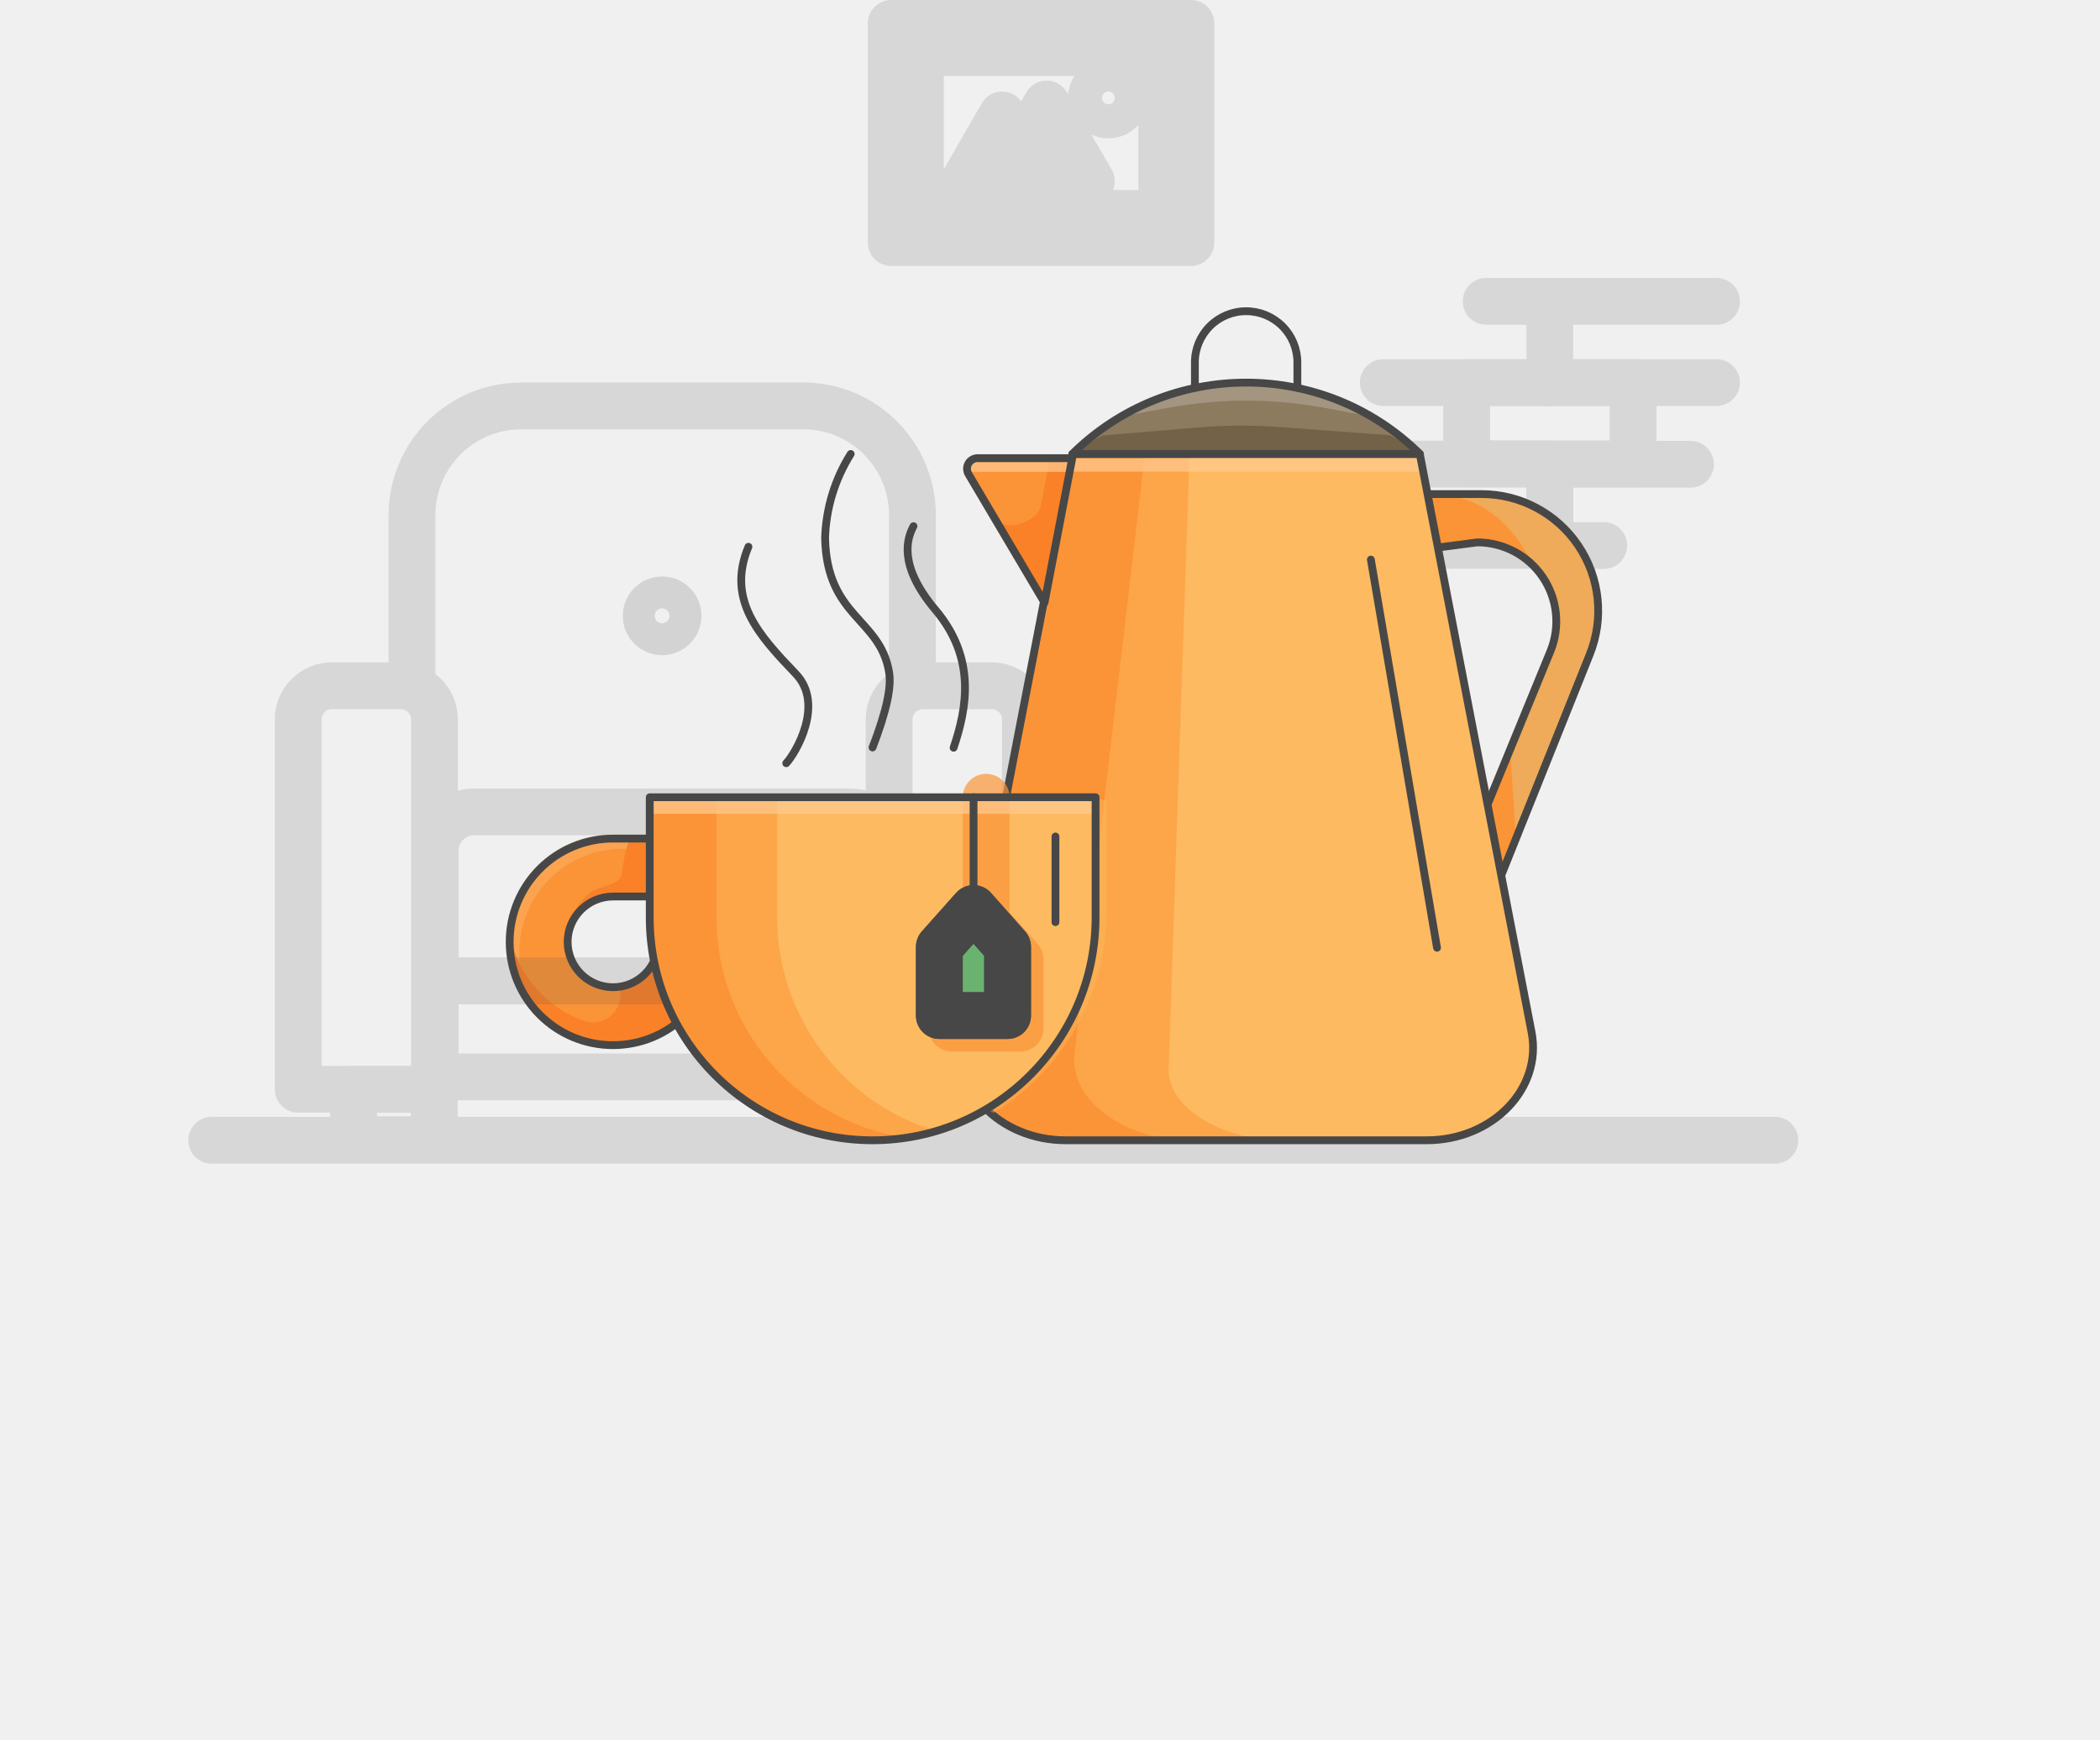
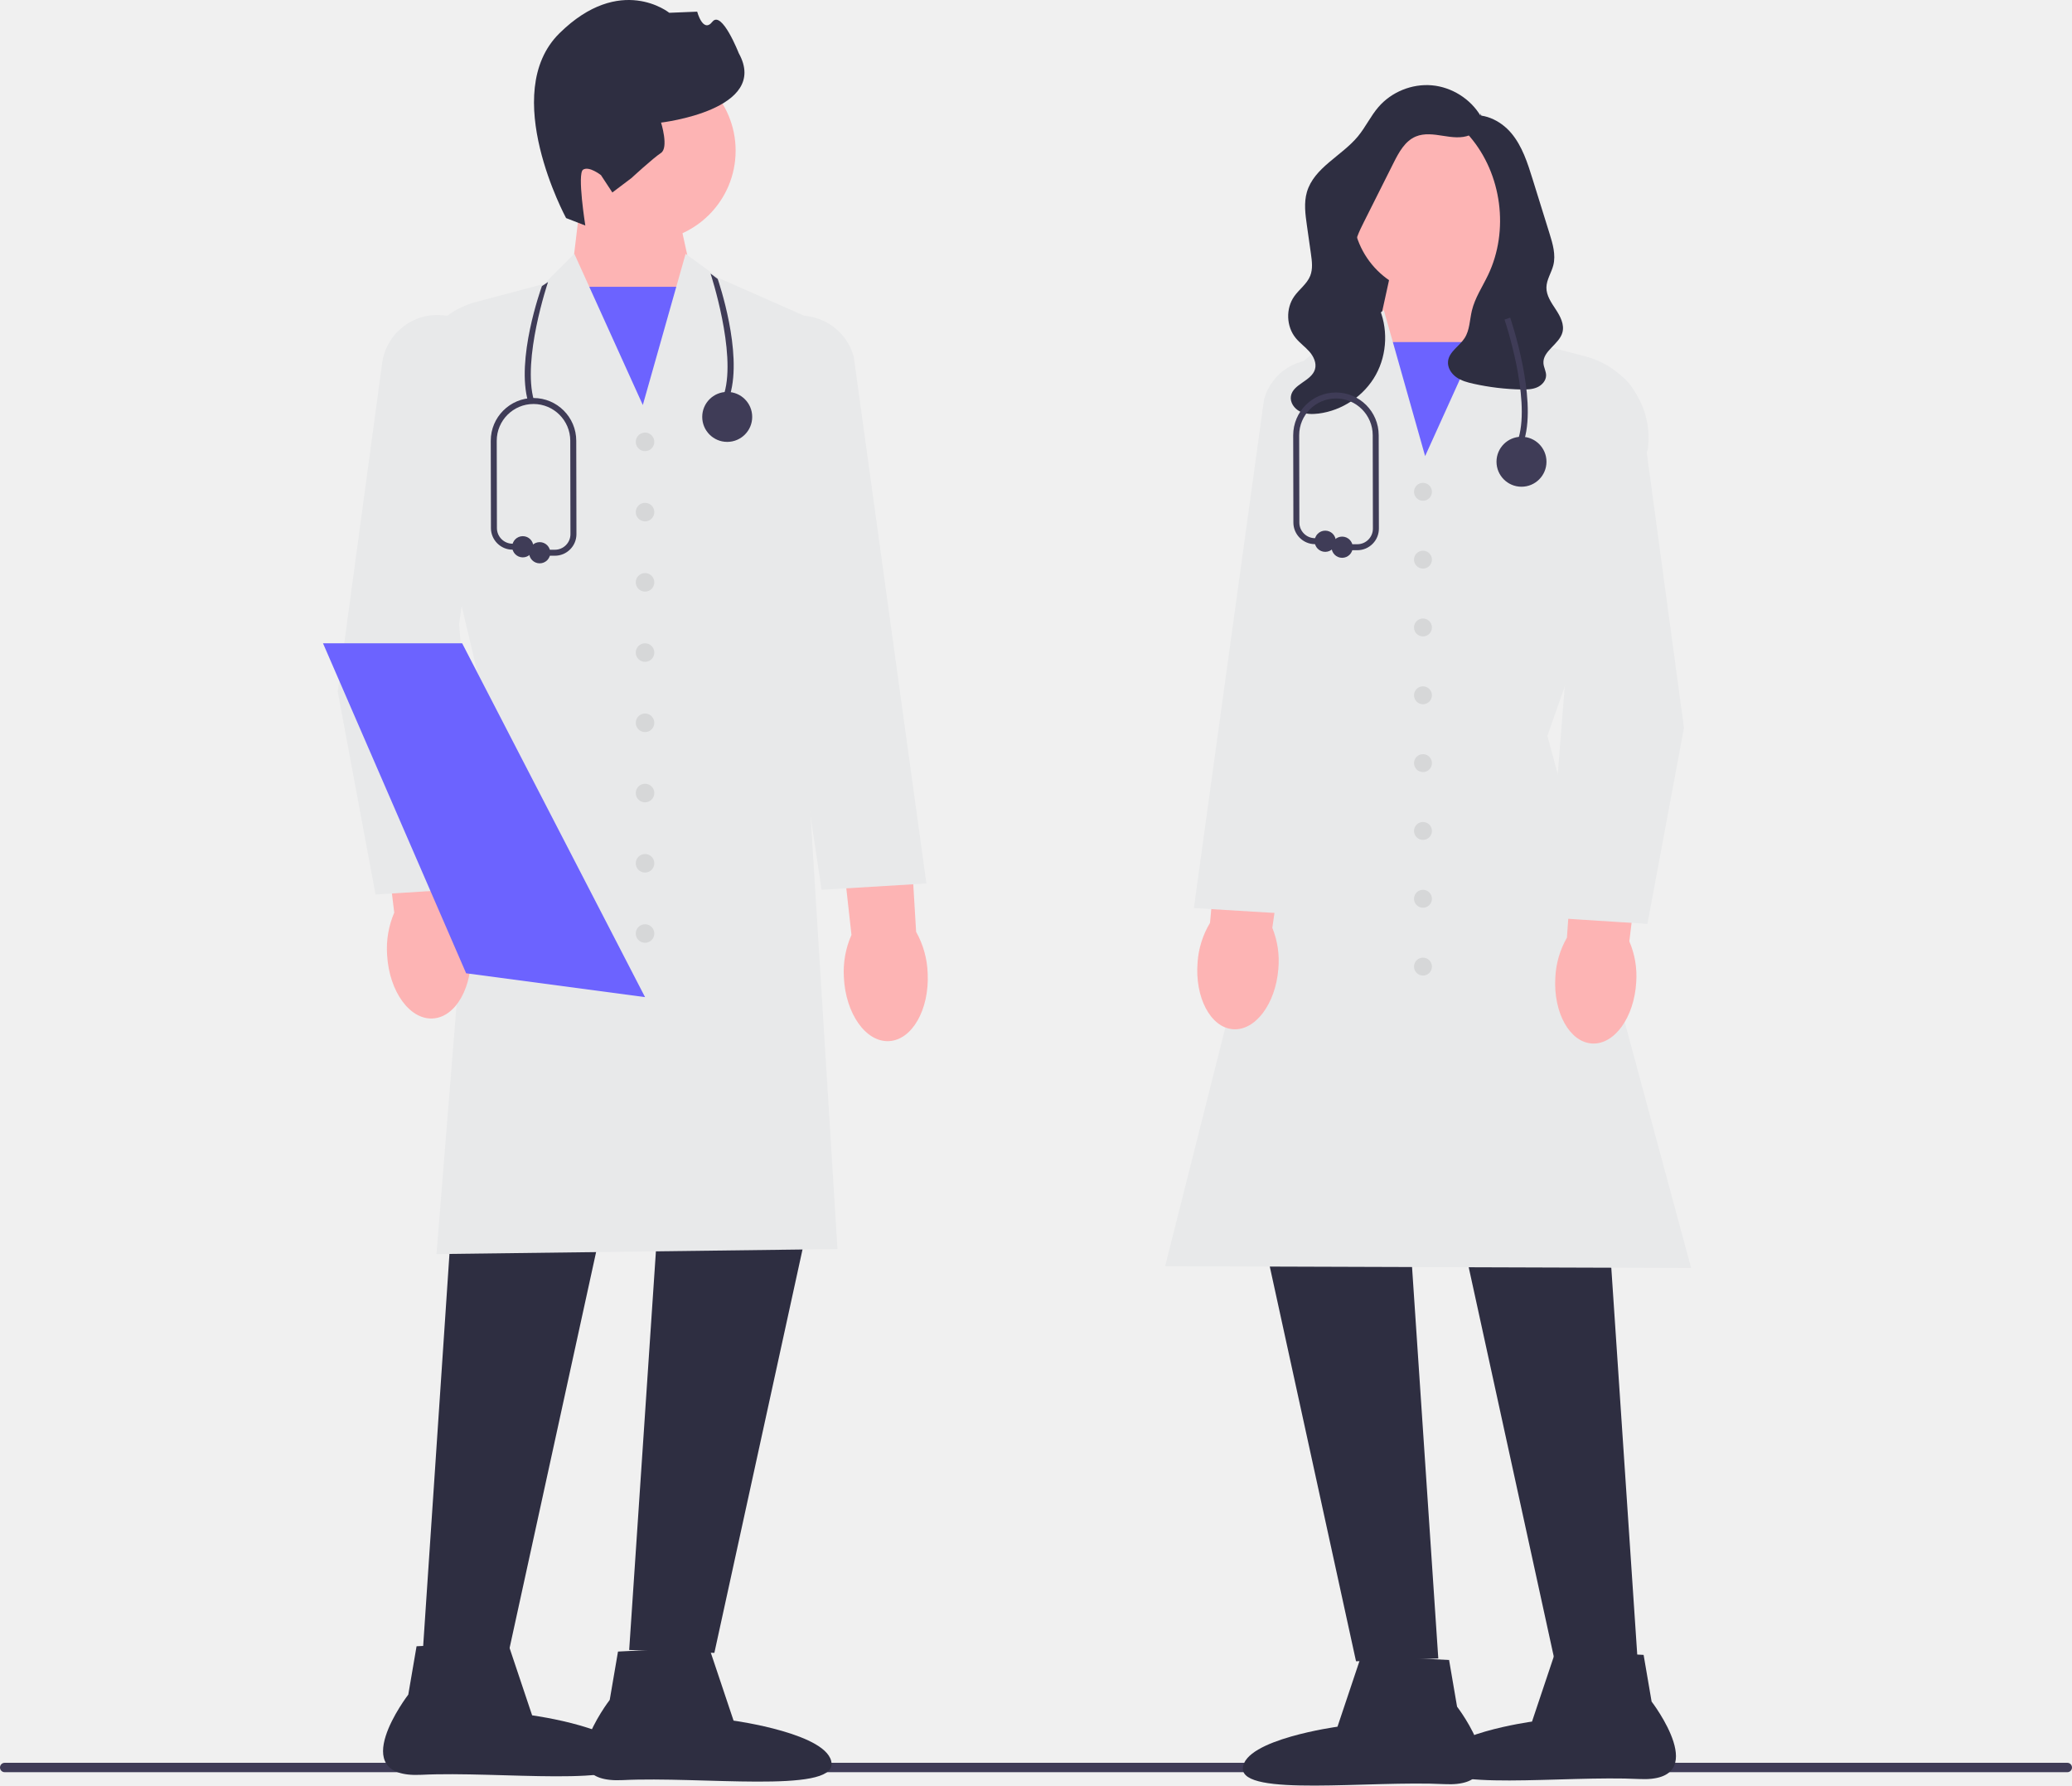
- <svg xmlns="http://www.w3.org/2000/svg" width="269.331" height="223.124" viewBox="0 0 269.331 223.124">
-   <g id="Groupe_336" data-name="Groupe 336" transform="translate(-448 -1504.02)">
-     <g id="day80-tea" transform="translate(448 1324.32)">
-       <path id="XMLID_34_" d="M269.331,1000h0Z" transform="translate(0 -597.176)" fill="#fff" />
-       <path id="XMLID_8_" d="M255.951,571A13.242,13.242,0,0,0,242.7,584.251h0A13.242,13.242,0,0,0,255.951,597.5h0A13.242,13.242,0,0,0,269.2,584.251V571Zm5.818,13.251a5.828,5.828,0,0,1-5.818,5.818h0a5.828,5.828,0,0,1-5.818-5.818h0a5.828,5.828,0,0,1,5.818-5.818h5.818Z" transform="translate(-177.333 -283.719)" fill="#fb9437" />
-       <path id="XMLID_22_" d="M255.951,571A13.242,13.242,0,0,0,242.7,584.251h0A13.242,13.242,0,0,0,255.951,597.5h0A13.242,13.242,0,0,0,269.2,584.251V571Zm5.818,13.251a5.828,5.828,0,0,1-5.818,5.818h0a5.828,5.828,0,0,1-5.818-5.818h0a5.828,5.828,0,0,1,5.818-5.818h5.818Z" transform="translate(-177.333 -283.719)" fill="#fb9437" />
-       <g id="XMLID_37_" transform="translate(65.097 286.742)" opacity="0.4">
-         <path id="XMLID_38_" d="M243.208,584.083h0a13.242,13.242,0,0,1,13.251-13.251H268.2V569H254.951A13.242,13.242,0,0,0,241.7,582.251h0a13.2,13.2,0,0,0,3.824,9.319A13.248,13.248,0,0,1,243.208,584.083Z" transform="translate(-241.7 -569)" fill="#ffcb92" opacity="0.7" />
-       </g>
-       <path id="XMLID_31_" d="M256.724,571h1.885c-.646,0-.916,1.077-1.508,4.606-.242,1.427-2.693,1.374-3.959,2.289a7.37,7.37,0,0,0-2.828,5.36l.081-.323c0,.458-.108-.431,0,0a5.8,5.8,0,0,1,5.252-4.471h6.222v5.818a5.834,5.834,0,0,1-5.036,5.764v.054a3.508,3.508,0,0,1-4.363,4.336c-5.09-1.616-9.13-6.572-9.615-11.447a10.815,10.815,0,0,0-.054,1.32h0a13.242,13.242,0,0,0,13.251,13.251h0a13.089,13.089,0,0,0,6.06-1.481h0c.162-.081.3-.162.458-.242h0a15.342,15.342,0,0,0,1.751-1.185h0a4.031,4.031,0,0,0,.35-.3c.027-.027.054-.054.081-.054.108-.108.215-.189.323-.3l.081-.081.323-.323a.589.589,0,0,1,.135-.108.71.71,0,0,0,.539-.485,1.76,1.76,0,0,1,.4-.646c.081-.108.135-.188.215-.3.054-.054.081-.135.135-.188.054-.081.135-.189.189-.269s.081-.135.135-.215.108-.188.162-.269a1.092,1.092,0,0,0,.135-.242,2.938,2.938,0,0,0,.215-.4c.054-.108.108-.215.189-.35.027-.081.081-.162.108-.242.054-.108.081-.189.135-.3.027-.081.081-.162.108-.242.054-.108.081-.215.135-.323l.081-.242a1.744,1.744,0,0,0,.108-.35,1.861,1.861,0,0,1,.081-.215c.054-.162.081-.323.135-.485,0-.027.027-.054.027-.108.054-.189.081-.377.135-.593a.458.458,0,0,0,.027-.188l.081-.4c0-.081.027-.162.027-.242.027-.135.027-.269.054-.4,0-.081.027-.162.027-.242,0-.135.027-.3.027-.431v-.189c0-.215.027-.431.027-.619V571Z" transform="translate(-177.406 -283.719)" fill="#fa8128" />
-       <path id="XMLID_20_" d="M255.951,571A13.242,13.242,0,0,0,242.7,584.251h0A13.242,13.242,0,0,0,255.951,597.5h0A13.242,13.242,0,0,0,269.2,584.251V571Zm5.818,13.251a5.828,5.828,0,0,1-5.818,5.818h0a5.828,5.828,0,0,1-5.818-5.818h0a5.828,5.828,0,0,1,5.818-5.818h5.818Z" transform="translate(-177.333 -283.719)" fill="none" stroke="#474747" stroke-linecap="round" stroke-linejoin="round" stroke-miterlimit="10" stroke-width="1" />
-       <g id="Groupe_335" data-name="Groupe 335">
-         <g id="XMLID_2_" transform="translate(27.148 182.7)" opacity="0.15">
-           <line id="XMLID_73_" x2="200.49" transform="translate(0 143.284)" fill="none" stroke="#474747" stroke-linecap="round" stroke-linejoin="round" stroke-miterlimit="10" stroke-width="6" />
-           <g id="XMLID_32_" transform="translate(11.096 49.072)">
-             <path id="XMLID_94_" d="M196.2,400.8v-21.9A14.012,14.012,0,0,1,210.205,364.9h36.171a14.012,14.012,0,0,1,14.005,14.005v22.112" transform="translate(-181.602 -364.9)" fill="none" stroke="#474747" stroke-linecap="round" stroke-linejoin="round" stroke-miterlimit="10" stroke-width="6" />
-             <path id="XMLID_88_" d="M440.88,549.965H423.4V502.509a4.322,4.322,0,0,1,4.309-4.309h8.861a4.322,4.322,0,0,1,4.309,4.309Z" transform="translate(-347.61 -462.298)" fill="none" stroke="#474747" stroke-linecap="round" stroke-linejoin="round" stroke-miterlimit="10" stroke-width="6" />
-             <rect id="XMLID_76_" width="10.342" height="6.464" transform="translate(75.79 87.667)" fill="none" stroke="#474747" stroke-linecap="round" stroke-linejoin="round" stroke-miterlimit="10" stroke-width="6" />
-             <rect id="XMLID_72_" width="10.342" height="6.464" transform="translate(7.11 87.667)" fill="none" stroke="#474747" stroke-linecap="round" stroke-linejoin="round" stroke-miterlimit="10" stroke-width="6" />
-             <path id="XMLID_70_" d="M159.48,549.965H142V502.509a4.322,4.322,0,0,1,4.309-4.309h8.861a4.322,4.322,0,0,1,4.309,4.309Z" transform="translate(-142 -462.298)" fill="none" stroke="#474747" stroke-linecap="round" stroke-linejoin="round" stroke-miterlimit="10" stroke-width="6" />
-             <path id="XMLID_65_" d="M207.2,579.981V563.31a5,5,0,0,1,5.01-5.01h48.237a5,5,0,0,1,5.01,5.01v16.672Z" transform="translate(-189.64 -506.211)" fill="none" stroke="#474747" stroke-linecap="round" stroke-linejoin="round" stroke-miterlimit="10" stroke-width="6" />
-             <rect id="XMLID_64_" width="58.229" height="12.308" transform="translate(17.56 73.77)" fill="none" stroke="#474747" stroke-linecap="round" stroke-linejoin="round" stroke-miterlimit="10" stroke-width="6" />
-             <circle id="XMLID_128_" cx="2.047" cy="2.047" r="2.047" transform="translate(44.628 24.886)" fill="none" stroke="#313031" stroke-linecap="round" stroke-linejoin="round" stroke-miterlimit="10" stroke-width="6" />
-           </g>
-           <rect id="XMLID_86_" width="38.433" height="28.118" transform="translate(87.155)" fill="none" stroke="#474747" stroke-linecap="round" stroke-linejoin="round" stroke-miterlimit="10" stroke-width="6" />
-           <rect id="XMLID_84_" width="30.946" height="20.631" transform="translate(90.899 3.744)" fill="none" stroke="#474747" stroke-linecap="round" stroke-linejoin="round" stroke-miterlimit="10" stroke-width="6" />
-           <path id="XMLID_83_" d="M459,234.811l4.9-8.511,4.9,8.511Z" transform="translate(-362.526 -214.557)" fill="none" stroke="#474747" stroke-linecap="round" stroke-linejoin="round" stroke-miterlimit="10" stroke-width="6" />
-           <path id="XMLID_82_" d="M486.3,226.756l3.259-5.656,5.737,9.911h-6.545" transform="translate(-382.473 -210.758)" fill="none" stroke="#474747" stroke-linecap="round" stroke-linejoin="round" stroke-miterlimit="10" stroke-width="6" />
-           <circle id="XMLID_81_" cx="2.182" cy="2.182" r="2.182" transform="translate(112.823 7.38)" fill="none" stroke="#474747" stroke-linecap="round" stroke-linejoin="round" stroke-miterlimit="10" stroke-width="6" />
-           <path id="XMLID_66_" d="M759.385,315.1H738v10.423h21.385" transform="translate(-566.382 -279.441)" fill="none" stroke="#474747" stroke-linecap="round" stroke-linejoin="round" stroke-miterlimit="10" stroke-width="6" />
-           <line id="XMLID_63_" x2="21.358" transform="translate(150.26 46.082)" fill="none" stroke="#474747" stroke-linecap="round" stroke-linejoin="round" stroke-miterlimit="10" stroke-width="6" />
-           <line id="XMLID_62_" x1="8.161" transform="translate(163.457 35.659)" fill="none" stroke="#474747" stroke-linecap="round" stroke-linejoin="round" stroke-miterlimit="10" stroke-width="6" />
-           <rect id="XMLID_60_" width="21.358" height="10.423" transform="translate(160.952 46.082)" fill="none" stroke="#474747" stroke-linecap="round" stroke-linejoin="round" stroke-miterlimit="10" stroke-width="6" />
-           <path id="XMLID_56_" d="M756.045,392.7H738v10.423h6.922" transform="translate(-566.382 -336.141)" fill="none" stroke="#474747" stroke-linecap="round" stroke-linejoin="round" stroke-miterlimit="10" stroke-width="6" />
-           <rect id="XMLID_53_" width="21.358" height="10.423" transform="translate(150.26 56.533)" fill="none" stroke="#474747" stroke-linecap="round" stroke-linejoin="round" stroke-miterlimit="10" stroke-width="6" />
-         </g>
-         <g id="XMLID_39_" transform="translate(120.65 219.625)">
-           <path id="XMLID_4_" d="M684.749,406.9H677.1l1.347,6.949,5.764-.754a10.134,10.134,0,0,1,9.4,13.9l-8.592,20.954,1.751,9.13,11.851-29.6A14.97,14.97,0,0,0,684.749,406.9Z" transform="translate(-615.387 -383.441)" fill="#efab59" />
-           <path id="XMLID_55_" d="M680.289,407.286s8.107-1.185,13.036,9.023c-3.286-2.208-6.949-3.663-12.928-2.208C679.05,407.151,680.289,407.286,680.289,407.286Z" transform="translate(-617.337 -383.692)" fill="#fb9437" />
-           <path id="XMLID_52_" d="M708.14,527.7l.754,11.662-2.5,5.225-2.289-8.646Z" transform="translate(-635.115 -471.706)" fill="#fb9437" />
-           <path id="XMLID_43_" d="M684.749,406.9H677.1l1.347,6.949,5.764-.754a10.134,10.134,0,0,1,9.4,13.9l-8.592,20.954,1.751,9.13,11.851-29.6A14.97,14.97,0,0,0,684.749,406.9Z" transform="translate(-615.387 -383.441)" fill="none" stroke="#474747" stroke-linecap="round" stroke-linejoin="round" stroke-miterlimit="10" stroke-width="1" />
-           <path id="XMLID_40_" d="M516.742,475.844h-46.3c-8.457,0-14.867-6.626-13.467-13.9L471.306,387.8h44.547l14.328,74.147C531.609,469.219,525.172,475.844,516.742,475.844Z" transform="translate(-454.409 -369.486)" fill="#fdba61" />
-           <path id="XMLID_41_" d="M516.742,475.844h-46.3c-8.457,0-14.867-6.626-13.467-13.9L471.306,387.8h44.547l14.328,74.147C531.609,469.219,525.172,475.844,516.742,475.844Z" transform="translate(-454.409 -369.486)" fill="#fdba61" />
-           <path id="XMLID_42_" d="M516.742,475.844h-46.3c-8.457,0-14.867-6.626-13.467-13.9L471.306,387.8h44.547l14.328,74.147C531.609,469.219,525.172,475.844,516.742,475.844Z" transform="translate(-454.409 -369.486)" fill="#fdba61" />
-           <path id="XMLID_48_" d="M483.568,466.787l2.451-72.208.215-6.679H471.206l-14.328,74.147c-1.4,7.272,5.01,13.9,13.467,13.9h27.822C490.382,475.917,483.406,471.716,483.568,466.787Z" transform="translate(-454.336 -369.559)" fill="#fca649" />
-           <path id="XMLID_46_" d="M471.575,464.848,480.6,387.9h-9.292l-14.328,74.147c-1.4,7.272,5.01,13.9,13.466,13.9h16C477.985,475.917,470.875,470.746,471.575,464.848Z" transform="translate(-454.409 -369.559)" fill="#fb9437" />
-           <rect id="XMLID_50_" width="45.005" height="1.724" transform="translate(16.87 18.853)" fill="#ffcb92" opacity="0.7" />
-           <path id="XMLID_3_" d="M516.742,475.844h-46.3c-8.457,0-14.867-6.626-13.467-13.9L471.306,387.8h44.547l14.328,74.147C531.609,469.219,525.172,475.844,516.742,475.844Z" transform="translate(-454.409 -369.486)" fill="none" stroke="#474747" stroke-linecap="round" stroke-linejoin="round" stroke-miterlimit="10" stroke-width="1" />
-           <path id="XMLID_44_" d="M555.2,362.957a31.733,31.733,0,0,0-44.6,0Z" transform="translate(-493.73 -344.643)" fill="#8c7b5f" />
-           <path id="XMLID_49_" d="M555.2,362.957a31.733,31.733,0,0,0-44.6,0Z" transform="translate(-493.73 -344.643)" fill="#8c7b5f" />
-           <path id="XMLID_54_" d="M510.6,377.942h44.6a29,29,0,0,0-3.851-2.4l-14.086-1.05a65.792,65.792,0,0,0-10.558.054l-12.255,1.023A32.774,32.774,0,0,0,510.6,377.942Z" transform="translate(-493.73 -359.628)" fill="#736247" />
-           <g id="XMLID_47_" transform="translate(23.818 8.914)" opacity="0.2">
-             <path id="Tracé_56" data-name="Tracé 56" d="M567.1,357.1c.027.754-6.652-1.7-15.352-1.643-8.7-.054-15.379,2.4-15.352,1.643-.027-.646,6.653-4.255,15.352-4.2C560.451,352.845,567.157,356.454,567.1,357.1Z" transform="translate(-536.4 -352.898)" fill="#fff" />
-           </g>
-           <path id="XMLID_7_" d="M555.2,362.957a31.733,31.733,0,0,0-44.6,0Z" transform="translate(-493.73 -344.643)" fill="none" stroke="#474747" stroke-linecap="round" stroke-linejoin="round" stroke-miterlimit="10" stroke-width="1" />
-           <path id="XMLID_45_" d="M470.423,408.33l-9.75-16.483a1.354,1.354,0,0,1,1.158-2.047h12.147Z" transform="translate(-457.109 -370.947)" fill="#fb9437" />
-           <path id="XMLID_51_" d="M470.861,389.727l-1.185,6.141c-.377,1.966-4.525,3.447-5.548,1.7l-3.07-5.656c-1.05,0-1.158-1.077-.619-.162l9.75,16.483,3.555-18.53h-2.882Z" transform="translate(-456.846 -370.874)" fill="#fa8128" />
-           <path id="XMLID_58_" d="M460.714,391.137l.458.485H473.48l.539-1.724H461.872C460.849,389.871,460.2,390.571,460.714,391.137Z" transform="translate(-457.15 -371.018)" fill="#ffcb92" opacity="0.7" />
-           <path id="XMLID_5_" d="M470.423,408.33l-9.75-16.483a1.354,1.354,0,0,1,1.158-2.047h12.147Z" transform="translate(-457.109 -370.947)" fill="none" stroke="#474747" stroke-linecap="round" stroke-linejoin="round" stroke-miterlimit="10" stroke-width="1" />
-           <path id="XMLID_6_" d="M569,329.631v-3.259a6.563,6.563,0,0,1,6.572-6.572h0a6.563,6.563,0,0,1,6.572,6.572v3.259" transform="translate(-536.402 -319.8)" fill="none" stroke="#474747" stroke-linecap="round" stroke-linejoin="round" stroke-miterlimit="10" stroke-width="1" />
-           <line id="XMLID_35_" x2="8.484" y2="49.799" transform="translate(55.168 31.862)" fill="none" stroke="#474747" stroke-linecap="round" stroke-linejoin="round" stroke-miterlimit="10" stroke-width="1" />
-           <path id="XMLID_57_" d="M453.981,552.527l-5.818,28.522c-1,4.821,1.858,9.346,6.572,11.608a30.264,30.264,0,0,0,14.49-25.533V552.5l-15.244.027Z" transform="translate(-447.965 -489.827)" fill="#fdba61" opacity="0.4" />
-         </g>
-         <path id="XMLID_11_" d="M337.976,595.309h0A28.575,28.575,0,0,1,309.4,566.733V551.3h57.179v15.433A28.6,28.6,0,0,1,337.976,595.309Z" transform="translate(-226.069 -269.325)" fill="#fdba61" />
-       </g>
-       <g id="XMLID_29_" transform="translate(122.088 281.975)" opacity="0.7">
-         <path id="XMLID_28_" d="M462.053,624.036H453.3v-8.807l4.39-4.929,4.363,4.929Z" transform="translate(-453.3 -594.41)" fill="#a9a9a9" stroke="#fb9437" stroke-linecap="round" stroke-linejoin="round" stroke-miterlimit="10" stroke-width="6" />
-         <line id="XMLID_27_" y2="15.891" transform="translate(4.39 0)" fill="none" stroke="#fb9437" stroke-linecap="round" stroke-linejoin="round" stroke-miterlimit="10" stroke-width="6" />
-       </g>
-       <path id="XMLID_26_" d="M325.675,566.733V551.3H309.3v15.433a28.575,28.575,0,0,0,28.576,28.576h0a28.255,28.255,0,0,0,8.188-1.185A28.637,28.637,0,0,1,325.675,566.733Z" transform="translate(-225.996 -269.325)" fill="#fca649" />
-       <path id="XMLID_25_" d="M317.965,566.733V551.3H309.4v15.433a28.575,28.575,0,0,0,28.576,28.576h0a28.124,28.124,0,0,0,4.282-.323A28.575,28.575,0,0,1,317.965,566.733Z" transform="translate(-226.069 -269.325)" fill="#fb9437" />
-       <rect id="XMLID_30_" width="57.179" height="1.912" transform="translate(83.331 282.191)" fill="#ffcb92" opacity="0.7" />
-       <path id="XMLID_1_" d="M337.976,595.309h0A28.575,28.575,0,0,1,309.4,566.733V551.3h57.179v15.433A28.6,28.6,0,0,1,337.976,595.309Z" transform="translate(-226.069 -269.325)" fill="none" stroke="#474747" stroke-linecap="round" stroke-linejoin="round" stroke-miterlimit="10" stroke-width="1" />
-       <path id="XMLID_21_" d="M456.053,618.036H447.3v-8.807l4.39-4.929,4.363,4.929Z" transform="translate(-326.828 -308.05)" fill="#d51c29" />
-       <path id="XMLID_9_" d="M456.053,618.036H447.3v-8.807l4.39-4.929,4.363,4.929Z" transform="translate(-326.828 -308.05)" fill="#6ab36f" stroke="#474747" stroke-linecap="round" stroke-linejoin="round" stroke-miterlimit="10" stroke-width="6" />
-       <path id="XMLID_36_" d="M448.916,610.845l4.282-4.821L451.69,604.3l-4.39,4.929v8.807h1.616Z" transform="translate(-326.828 -308.05)" fill="#88ce8e" />
-       <line id="XMLID_12_" y2="14.275" transform="translate(124.862 281.975)" fill="none" stroke="#474747" stroke-linecap="round" stroke-linejoin="round" stroke-miterlimit="10" stroke-width="1" />
-       <path id="XMLID_13_" d="M396.181,387.8a21.553,21.553,0,0,0-3.286,10.773c.215,10.235,7.083,10.262,8.215,17.264.3,1.858-.3,4.848-2.128,9.615" transform="translate(-287.075 -149.86)" fill="none" stroke="#474747" stroke-linecap="round" stroke-linejoin="round" stroke-miterlimit="10" stroke-width="1" />
-       <path id="XMLID_14_" d="M432.937,422.2c-.781,1.454-2.074,4.929,2.8,10.719,5.279,6.248,4.04,12.659,2.343,17.7" transform="translate(-315.778 -174.995)" fill="none" stroke="#474747" stroke-linecap="round" stroke-linejoin="round" stroke-miterlimit="10" stroke-width="1" />
-       <path id="XMLID_15_" d="M353.887,432c-2.855,6.841,1.374,11.393,6.087,16.321,3.69,3.878-.027,10.154-1.239,11.447" transform="translate(-257.897 -182.156)" fill="none" stroke="#474747" stroke-linecap="round" stroke-linejoin="round" stroke-miterlimit="10" stroke-width="1" />
-       <line id="XMLID_16_" y2="10.989" transform="translate(135.366 287.012)" fill="none" stroke="#474747" stroke-linecap="round" stroke-linejoin="round" stroke-miterlimit="10" stroke-width="1" />
-       <path id="XMLID_33_" d="M456.053,618.036H447.3v-8.807l4.39-4.929,4.363,4.929Z" transform="translate(-326.828 -308.05)" fill="none" stroke="#474747" stroke-linecap="round" stroke-linejoin="round" stroke-miterlimit="10" stroke-width="6" />
-     </g>
+ <svg xmlns="http://www.w3.org/2000/svg" width="692.68" height="596.951" viewBox="0 0 692.68 596.951">
+   <path d="m0,590.905c0,.871.7,1.571,1.571,1.571h689.538c.871,0,1.571-.7,1.571-1.571,0-.871-.7-1.571-1.571-1.571H1.571c-.871,0-1.571.7-1.571,1.571Z" fill="#3f3c57" />
+   <g>
+     <polygon points="224.976 63.441 232.475 97.658 216.525 145.285 190.829 94.114 194.394 64.427 224.976 63.441" fill="#fdb4b4" />
+     <rect x="189.5" y="95.886" width="44.368" height="53.608" fill="#6c63ff" />
+     <circle cx="215.623" cy="50.376" r="30.3" fill="#fdb4b4" />
+     <path d="m189.248,72.908s-22.586-41.712-2.222-61.786c20.364-20.073,36.711-6.846,36.711-6.846l9.335-.377s1.947,7.346,5.086,3.369,8.812,10.506,8.812,10.506c10.529,18.962-25.971,23.21-25.971,23.21,0,0,2.636,8.396-.043,10.154s-9.837,8.373-9.837,8.373l-6.407,4.839-3.807-5.801s-3.977-3.139-5.986-1.821.755,18.67.755,18.67l-6.426-2.49 0-0s0,0,0,0Z" fill="#2e2e41" />
+     <polygon points="152.898 379.779 141.314 552.583 169.792 553.548 207.442 381.227 152.898 379.779" fill="#2e2e41" />
+     <polygon points="221.923 378.814 210.339 551.617 238.817 552.583 276.467 380.262 221.923 378.814" fill="#2e2e41" />
+     <path d="m145.922,419.26l15.161-188.208-23.25-98.004c-2.004-14.568,7.175-28.353,21.342-32.112l22.75-6.036,10.069-10.07,22.903,50.578,14.304-50.54,11.156,8.113,33.086,14.597-.015.342-5.307,118.388,11.847,191.274-.525.007-133.521,1.669v-0Z" fill="#e8e9ea" />
+     <path d="m236.989,550.619l8.246,24.617s32.261,4.386,32.763,14.374-43.844,4.206-69.811,5.511-4.352-26.815-4.352-26.815l2.767-16.159,30.387-1.527h0v-0Z" fill="#2e2e41" />
+     <path d="m169.646,548.847l8.246,24.617s32.261,4.386,32.763,14.374-43.844,4.206-69.811,5.511-4.352-26.815-4.352-26.815l2.767-16.159,30.387-1.527h-0Z" fill="#2e2e41" />
+     <path id="uuid-2a99fb06-c611-4846-a9cf-67468c4aeefc-517" d="m129.415,319.305c-.35-4.854.468-9.72,2.386-14.193l-6.154-50.486,24.108-2.226,3.646,51.452c2.423,4.218,3.8,8.956,4.017,13.816.709,12.156-4.985,22.373-12.719,22.824s-14.577-9.034-15.284-21.186h0l-0-0.0 0-0Z" fill="#fdb4b4" />
+     <path id="uuid-a83e19fb-8297-4073-aac4-48fd1880d45d-518" d="m282.111,326.715c-.297-4.857.574-9.715,2.54-14.166l-5.604-50.55,24.131-1.963,3.085,51.488c2.377,4.245,3.702,8.997,3.866,13.859.576,12.164-5.229,22.317-12.967,22.684s-14.478-9.193-15.052-21.352h0l-0-0v-0Z" fill="#fdb4b4" />
+     <path d="m125.547,299.058l-.082-.436-12.564-67.415,14.846-109.777c1.325-9.801,10.076-16.861,19.945-16.072,5.154.413,9.778,2.857,13.021,6.884,3.243,4.027,4.646,9.066,3.951,14.189l-11.174,82.332,7.035,88.062s-34.979,2.233-34.979,2.233Z" fill="#e8e9ea" />
+     <path d="m274.665,297.476l-25.261-168.621c-1.313-4.944-.544-10.119,2.175-14.516s7.006-7.395,12.069-8.442c9.687-2.003,19.252,3.918,21.781,13.479l24.268,175.983-35.032,2.118v-0Z" fill="#e8e9ea" />
+     <circle cx="215.639" cy="147.722" r="3.101" fill="#d6d7d8" />
+     <circle cx="215.639" cy="171.203" r="3.101" fill="#d6d7d8" />
+     <circle cx="215.639" cy="194.684" r="3.101" fill="#d6d7d8" />
+     <circle cx="215.639" cy="218.165" r="3.101" fill="#d6d7d8" />
+     <circle cx="215.639" cy="241.647" r="3.101" fill="#d6d7d8" />
+     <circle cx="215.639" cy="265.128" r="3.101" fill="#d6d7d8" />
+     <circle cx="215.639" cy="288.609" r="3.101" fill="#d6d7d8" />
+     <circle cx="215.639" cy="312.09" r="3.101" fill="#d6d7d8" />
+     <polygon points="215.643 333.356 156.963 325.536 155.833 325.386 125.843 256.236 107.983 215.066 154.503 215.066 215.643 333.356" fill="#6c63ff" />
  </g>
+   <g>
+     <polygon points="450.918 70.964 488.226 50.526 488.226 108.92 445.079 108.92 450.918 70.964" fill="#2e2e41" />
+     <polygon points="496.224 83.983 499.667 112.651 474.853 162.066 459.451 116.074 466.692 83.031 496.224 83.983" fill="#fdb4b4" />
+     <rect x="458.105" y="114.362" width="42.846" height="51.769" fill="#6c63ff" />
+     <polygon points="536.296 388.514 547.484 555.388 519.982 556.32 483.624 389.913 536.296 388.514" fill="#2e2e41" />
+     <polygon points="469.64 387.582 480.827 554.456 453.326 555.388 416.967 388.98 469.64 387.582" fill="#2e2e41" />
+     <path d="m565.352,423.907l-.655-.002-175.198-.572.157-.62,45.043-178.461-11.283-90.063c-2.138-17.066,6.998-33.197,22.733-40.139l5.681-2.506,10.792-7.848,13.806,48.784,22.108-48.822,9.739,9.738,21.964,5.828c13.69,3.632,22.56,16.952,20.631,30.983l-.023.098-33.542,95.709,48.048,177.894Z" fill="#e8e9ea" />
+     <path d="m455.091,553.492l29.344,1.475,2.672,15.605s20.874,27.156-4.202,25.895-67.901,4.323-67.416-5.322,31.639-13.88,31.639-13.88l7.963-23.772h0l0-0Z" fill="#2e2e41" />
+     <path d="m520.123,551.781l29.344,1.475,2.672,15.605s20.874,27.156-4.202,25.895-67.901,4.323-67.416-5.322,31.639-13.88,31.639-13.88l7.963-23.772h0v-0Z" fill="#2e2e41" />
+     <path id="uuid-3bc2e7c3-8a4e-432b-b93d-ff096d796d3b-519" d="m546.995,328.404h0c-.683,11.735-7.292,20.895-14.76,20.459-7.468-.436-12.967-10.301-12.282-22.041.209-4.693,1.539-9.268,3.879-13.342l3.521-49.686,23.281,2.149-5.943,48.754c1.852,4.319,2.642,9.019,2.304,13.706v0Z" fill="#fdb4b4" />
+     <path id="uuid-a34cbb18-fa14-4c0b-8260-87fab6b8d9f9-520" d="m427.356,323.941h0c-.933,11.718-7.735,20.735-15.192,20.141s-12.745-10.575-11.81-22.297c.309-4.688,1.736-9.233,4.162-13.256l4.578-49.6,23.23,2.645-6.98,48.616c1.759,4.358,2.449,9.073,2.012,13.752l-0.0 0h0Z" fill="#fdb4b4" />
+     <path d="m550.744,308.87l-33.812-2.158.041-.507,6.754-84.549-10.789-79.504c-.673-4.952.684-9.823,3.818-13.715,3.135-3.893,7.604-6.255,12.587-6.654h0c9.539-.752,17.997,6.062,19.278,15.535l14.337,106.013-.015.079-12.2,65.46Z" fill="#e8e9ea" />
+     <path d="m432.985,305.631l-33.865-2.047.074-.535,23.353-169.37c2.456-9.302,11.706-15.024,21.065-13.088,4.895,1.012,9.037,3.91,11.666,8.161s3.372,9.251,2.092,14.083l-24.385,162.797Z" fill="#e8e9ea" />
+     <circle cx="475.708" cy="164.419" r="2.995" fill="#d6d7d8" />
+     <circle cx="475.708" cy="187.095" r="2.995" fill="#d6d7d8" />
+     <circle cx="475.708" cy="209.77" r="2.995" fill="#d6d7d8" />
+     <circle cx="475.708" cy="232.446" r="2.995" fill="#d6d7d8" />
+     <circle cx="475.708" cy="255.121" r="2.995" fill="#d6d7d8" />
+     <circle cx="475.708" cy="277.797" r="2.995" fill="#d6d7d8" />
+     <circle cx="475.708" cy="300.472" r="2.995" fill="#d6d7d8" />
+     <circle cx="475.708" cy="323.148" r="2.995" fill="#d6d7d8" />
+     <circle cx="480.255" cy="70.601" r="28.013" fill="#fdb4b4" />
+     <path d="m494.935,37.9c1.342,2.73-.786,6.14-3.604,7.288s-6.0.683-9.004.205-6.192-.931-9.001.237c-3.635,1.511-5.683,5.303-7.449,8.821-3.296,6.568-6.592,13.136-9.887,19.704-1.61,3.209-3.257,6.562-3.288,10.152-.057,6.59,5.171,11.857,7.984,17.817,3.425,7.257,3.142,16.149-.736,23.174-3.878,7.025-11.253,12.002-19.219,12.97-2.096.255-4.314.227-6.198-.725s-3.322-3.031-2.973-5.114c.682-4.072,6.905-5.024,8.048-8.992.597-2.071-.46-4.283-1.884-5.901s-3.226-2.88-4.584-4.553c-3.133-3.859-3.342-9.816-.487-13.884,1.678-2.391,4.273-4.168,5.358-6.88.924-2.312.589-4.911.239-7.376-.45-3.168-.9-6.335-1.349-9.503-.525-3.696-1.042-7.524-.004-11.11,2.377-8.217,11.655-12.076,17.096-18.677,2.528-3.067,4.229-6.756,6.823-9.768,4.353-5.054,11.206-7.843,17.851-7.263,6.645.58,12.912,4.512,16.324,10.244" fill="#2e2e41" />
+     <path d="m490.513,38.418c-1.369.489-1.876,2.272-1.482,3.671.394,1.399,1.425,2.511,2.37,3.616,10.679,12.498,13.161,31.401,6.07,46.232-1.886,3.945-4.398,7.657-5.416,11.91-.74,3.094-.7,6.488-2.417,9.167-1.748,2.727-5.211,4.555-5.553,7.776-.22,2.067,1.04,4.075,2.729,5.287s3.752,1.766,5.781,2.218c5.273,1.175,10.665,1.817,16.067,1.912,1.761.031,3.578-.007,5.194-.709s2.995-2.224,3.013-3.985c.014-1.384-.784-2.661-.886-4.042-.305-4.137,5.261-6.338,6.346-10.341.713-2.632-.692-5.341-2.188-7.621-1.497-2.28-3.204-4.674-3.167-7.401.035-2.61,1.674-4.909,2.31-7.441.881-3.502-.201-7.165-1.274-10.613-.912-2.931-1.825-5.863-2.737-8.794-.97-3.116-1.94-6.232-2.909-9.349-1.693-5.44-3.47-11.038-7.134-15.402-3.664-4.363-9.735-7.223-15.147-5.442" fill="#2e2e41" />
+   </g>
+   <g>
+     <path d="m509.601,146.967l-1.92-.56c4-13.715-4.625-39.31-4.712-39.567l1.893-.646c.366,1.074,8.915,26.456,4.739,40.772Z" fill="#3f3c57" />
+     <circle cx="508.641" cy="154.367" r="8.354" fill="#3f3c57" />
+     <path d="m453.75,183.943h-5.066c-.553,0-1-.448-1-1s.447-1,1-1h5.066c1.396,0,2.708-.544,3.694-1.532.985-.988,1.527-2.301,1.524-3.696l-.062-31.207c0-6.779-5.514-12.293-12.291-12.293s-12.292,5.514-12.292,12.291l.062,29.209c.006,2.85,2.329,5.186,5.179,5.208l3.478.026c.552.004.996.455.992,1.008-.004.549-.451.992-1,.992h-.008l-3.478-.026c-3.941-.03-7.155-3.262-7.163-7.204l-.062-29.211c0-7.882,6.411-14.293,14.292-14.293,7.88,0,14.291,6.411,14.291,14.291l.062,31.205c.004,1.931-.745,3.747-2.109,5.113-1.363,1.367-3.179,2.12-5.109,2.12Z" fill="#3f3c57" />
+     <circle cx="443.034" cy="180.949" r="3.544" fill="#3f3c57" />
+     <circle cx="448.683" cy="182.943" r="3.544" fill="#3f3c57" />
+   </g>
+   <path d="m244.071,131.978l-1.92-.56c4-13.715-4.528-39.706-4.615-39.963l2.4,1.809c.366,1.074,8.311,24.398,4.135,38.714Z" fill="#3f3c57" />
+   <path d="m176.581,134.414l1.92-.56c-4-13.715,4.625-39.31,4.712-39.567l-2.054,1.376c-.366,1.074-8.754,24.435-4.578,38.751Z" fill="#3f3c57" />
+   <circle cx="243.111" cy="139.377" r="8.354" fill="#3f3c57" />
+   <path d="m185.488,185.789h-5.066c-.553,0-1-.448-1-1s.447-1,1-1h5.066c1.396,0,2.708-.544,3.694-1.532.985-.988,1.527-2.301,1.524-3.696l-.062-31.207c0-6.779-5.514-12.293-12.291-12.293s-12.292,5.514-12.292,12.291l.062,29.209c.006,2.85,2.329,5.186,5.179,5.208l3.478.026c.552.004.996.455.992,1.008-.004.549-.451.992-1,.992h-.008l-3.478-.026c-3.941-.03-7.155-3.262-7.163-7.204l-.062-29.211c0-7.882,6.411-14.293,14.292-14.293,7.88,0,14.291,6.411,14.291,14.291l.062,31.205c.004,1.931-.745,3.747-2.109,5.113-1.363,1.367-3.179,2.12-5.109,2.12Z" fill="#3f3c57" />
+   <circle cx="174.772" cy="182.795" r="3.544" fill="#3f3c57" />
+   <circle cx="180.421" cy="184.789" r="3.544" fill="#3f3c57" />
</svg>
